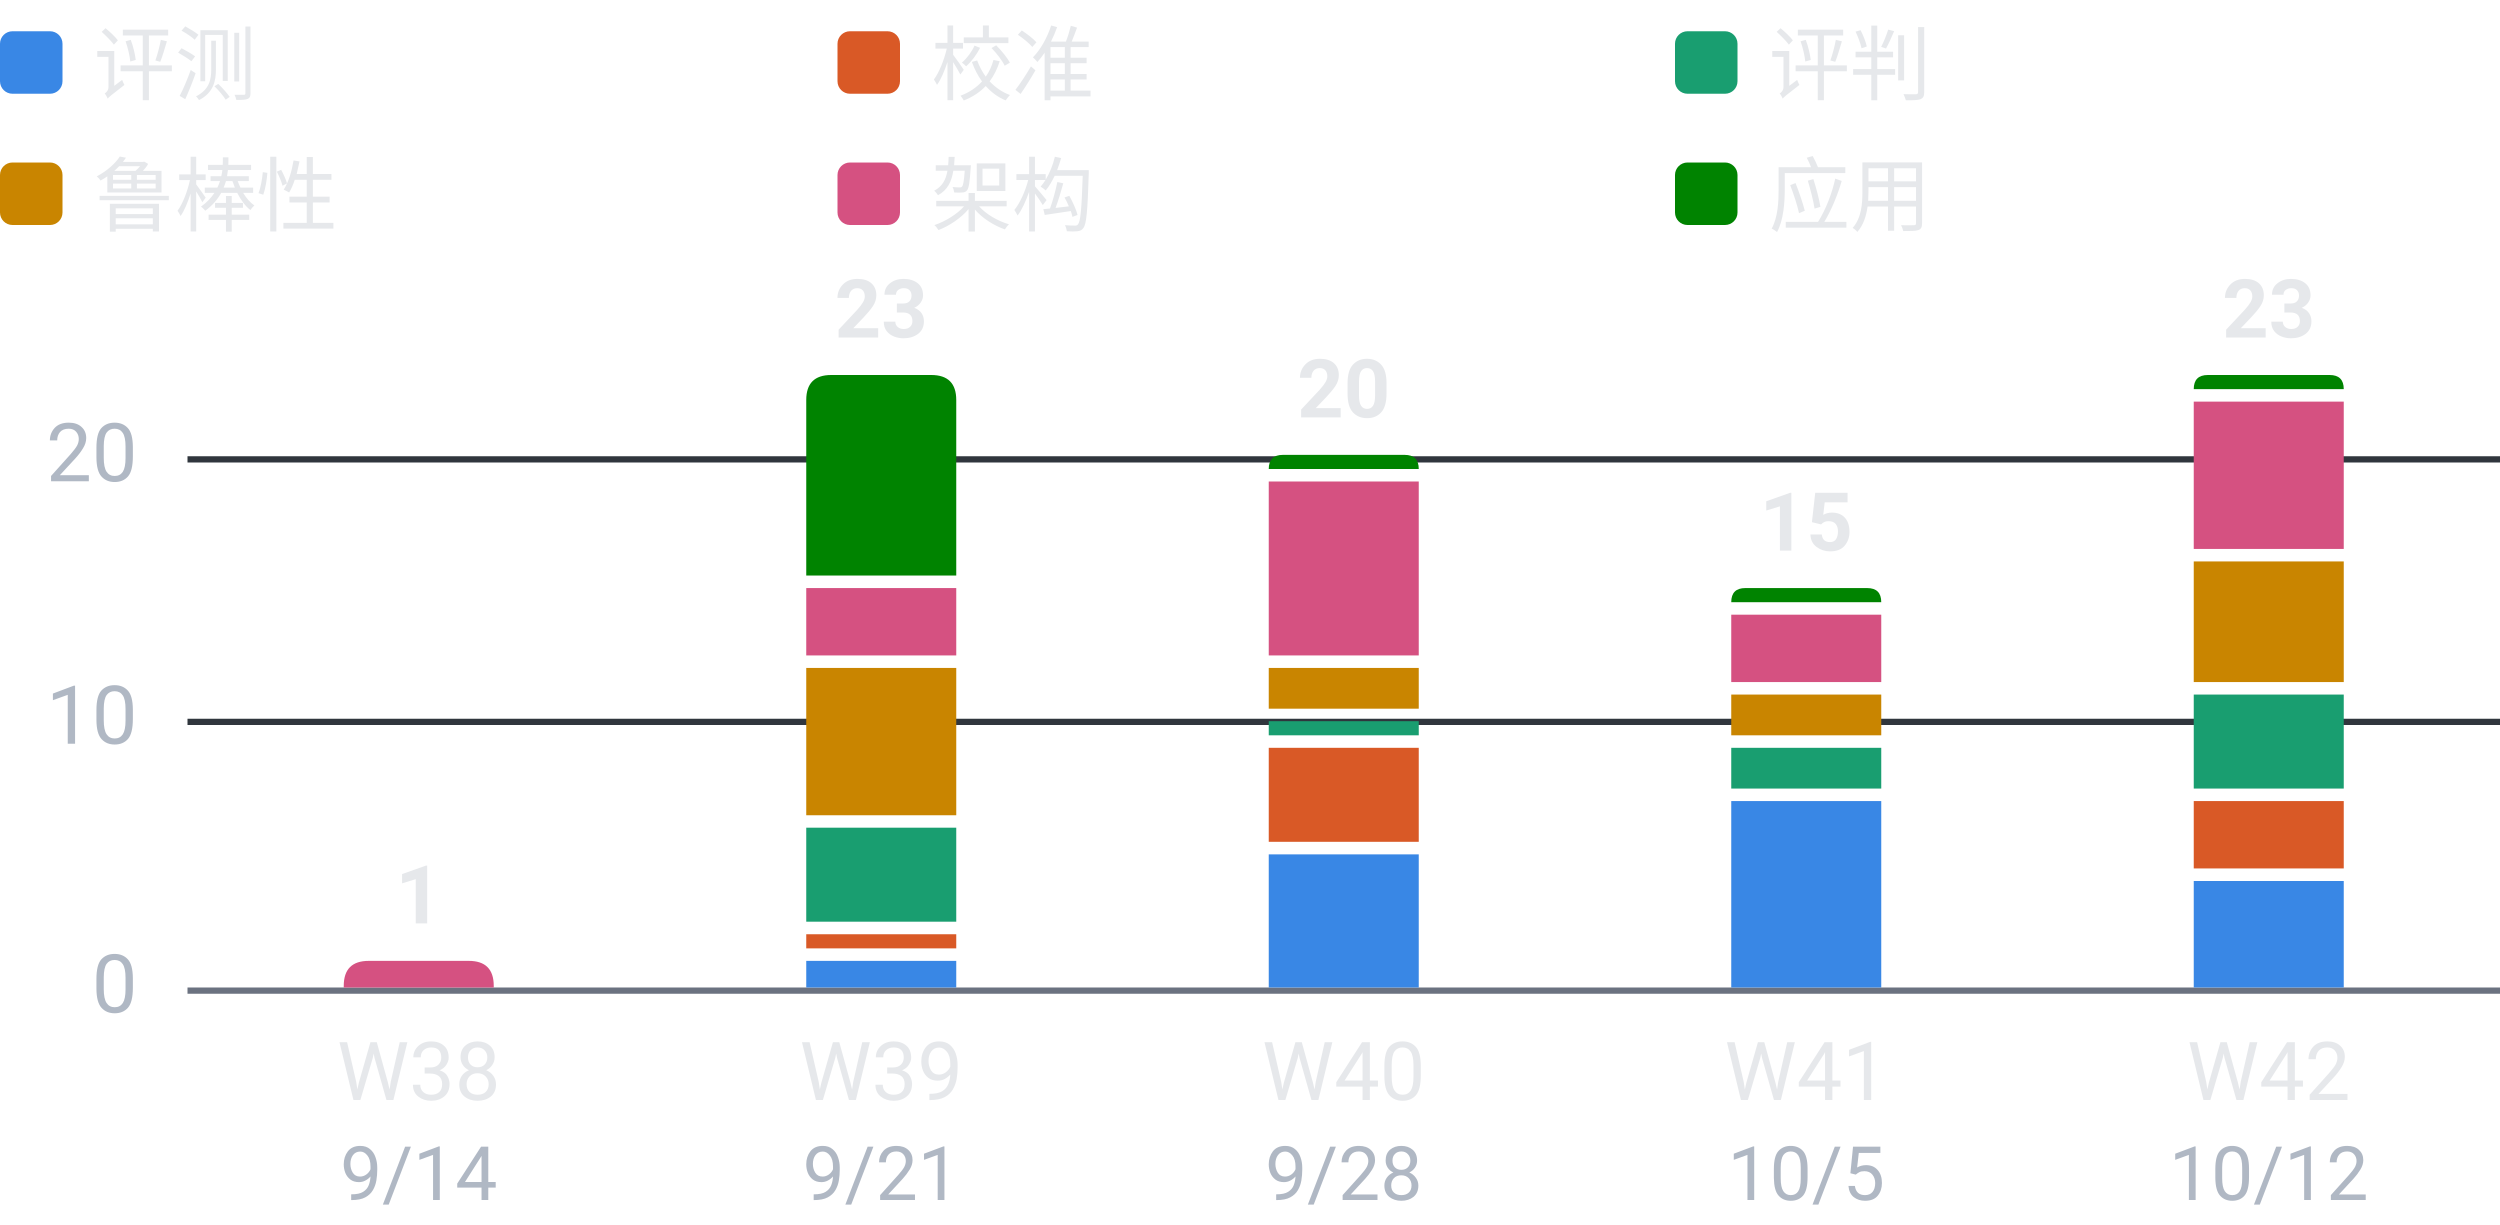
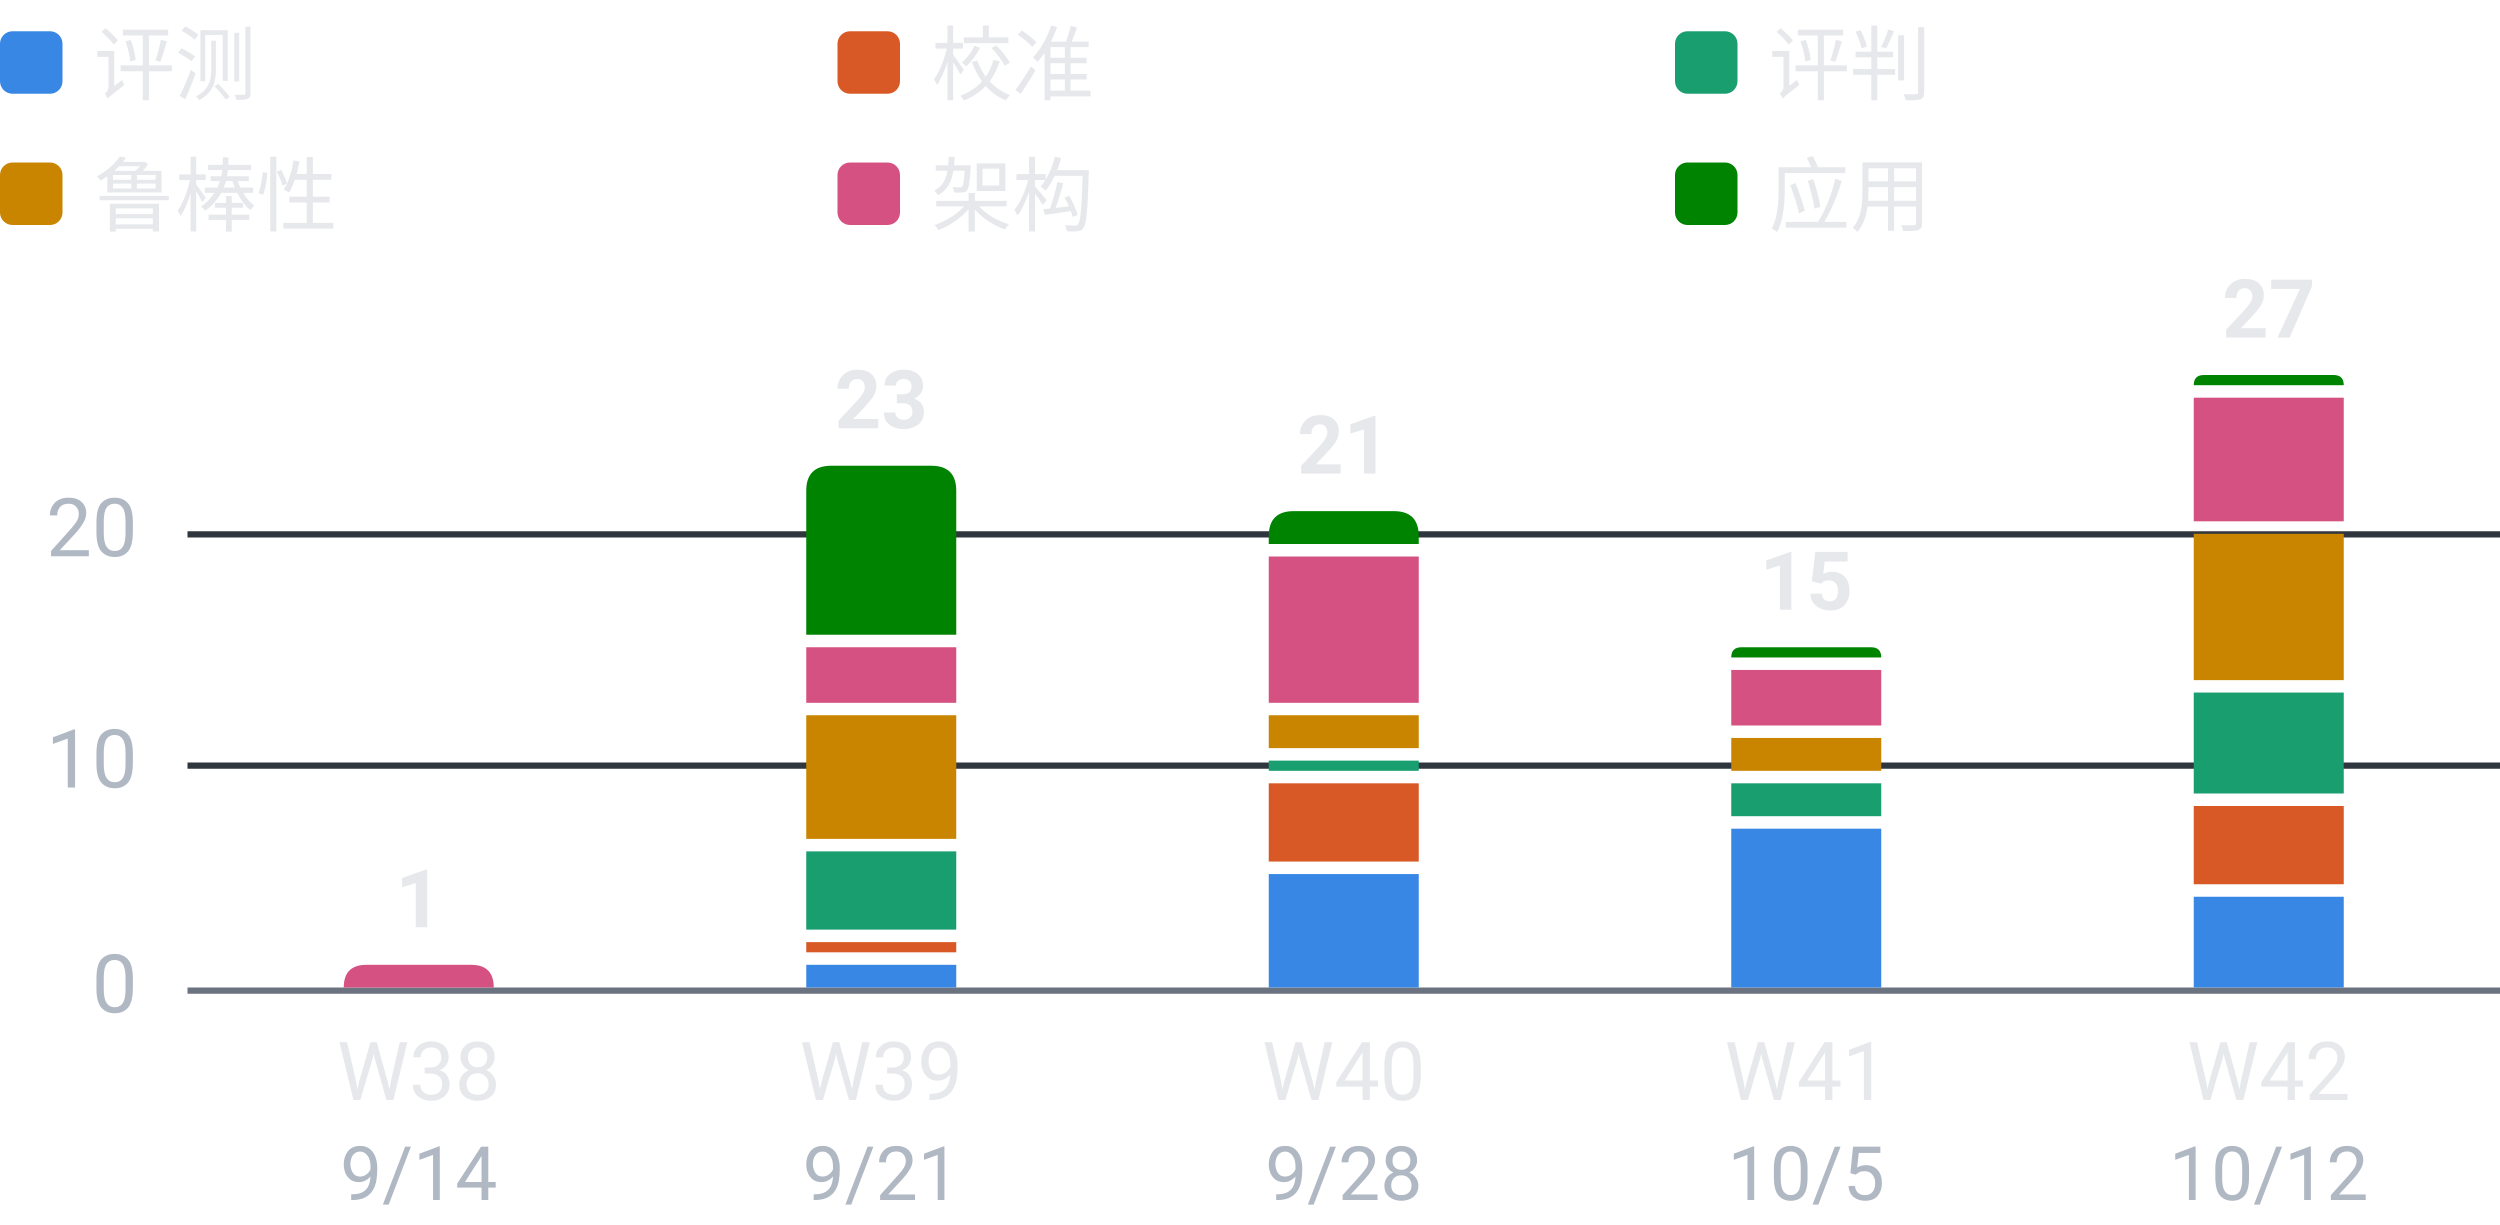
<svg xmlns="http://www.w3.org/2000/svg" viewBox="0 0 400 196" width="400" height="196" role="img" aria-labelledby="chart-title chart-desc" font-family="system-ui, -apple-system, &quot;Segoe UI&quot;, Roboto, &quot;Helvetica Neue&quot;, Arial, &quot;PingFang SC&quot;, &quot;Microsoft YaHei&quot;, sans-serif" font-size="13">
  <rect x="0" y="5" width="10" height="10" rx="2" fill="#3987e5" />
  <text x="15" y="15" fill="#e6e8eb">评测</text>
  <rect x="134" y="5" width="10" height="10" rx="2" fill="#d95926" />
  <text x="149" y="15" fill="#e6e8eb">校准</text>
  <rect x="268" y="5" width="10" height="10" rx="2" fill="#199e70" />
  <text x="283" y="15" fill="#e6e8eb">评判</text>
  <rect x="0" y="26" width="10" height="10" rx="2" fill="#c98500" />
  <text x="15" y="36" fill="#e6e8eb">鲁棒性</text>
  <rect x="134" y="26" width="10" height="10" rx="2" fill="#d55181" />
  <text x="149" y="36" fill="#e6e8eb">架构</text>
  <rect x="268" y="26" width="10" height="10" rx="2" fill="#008300" />
  <text x="283" y="36" fill="#e6e8eb">应用</text>
  <line x1="30" x2="400" y1="158.5" y2="158.5" stroke="#6b7280" stroke-width="1" />
  <text x="22" y="162" text-anchor="end" fill="#b0b8c4">0</text>
-   <line x1="30" x2="400" y1="115.5" y2="115.5" stroke="#30363d" stroke-width="1" />
-   <text x="22" y="119" text-anchor="end" fill="#b0b8c4">10</text>
-   <line x1="30" x2="400" y1="73.5" y2="73.5" stroke="#30363d" stroke-width="1" />
-   <text x="22" y="77" text-anchor="end" fill="#b0b8c4">20</text>
-   <path d="M55 158V157.74Q55 153.74 59 153.74H75Q79 153.74 79 157.74V158Z" fill="#d55181" />
-   <text x="67" y="147.74" text-anchor="middle" font-weight="600" fill="#e6e8eb">1</text>
+   <line x1="30" x2="400" y1="122.5" y2="122.5" stroke="#30363d" stroke-width="1" />
+   <text x="22" y="126" text-anchor="end" fill="#b0b8c4">10</text>
+   <line x1="30" x2="400" y1="85.5" y2="85.5" stroke="#30363d" stroke-width="1" />
+   <text x="22" y="89" text-anchor="end" fill="#b0b8c4">20</text>
+   <path d="M55 158V158Q55 154.37 58.63 154.37H75.37Q79 154.37 79 158V158Z" fill="#d55181" />
+   <text x="67" y="148.37" text-anchor="middle" font-weight="600" fill="#e6e8eb">1</text>
  <text x="67" y="176" text-anchor="middle" fill="#e6e8eb">W38</text>
  <text x="67" y="192" text-anchor="middle" font-size="12" fill="#b0b8c4">9/14</text>
-   <rect x="129" y="153.74" width="24" height="4.26" fill="#3987e5" />
-   <rect x="129" y="149.48" width="24" height="2.26" fill="#d95926" />
-   <rect x="129" y="132.43" width="24" height="15.04" fill="#199e70" />
-   <rect x="129" y="106.87" width="24" height="23.57" fill="#c98500" />
-   <rect x="129" y="94.09" width="24" height="10.78" fill="#d55181" />
-   <path d="M129 92.09V64Q129 60 133 60H149Q153 60 153 64V92.09Z" fill="#008300" />
-   <text x="141" y="54" text-anchor="middle" font-weight="600" fill="#e6e8eb">23</text>
+   <rect x="129" y="154.37" width="24" height="3.63" fill="#3987e5" />
+   <rect x="129" y="150.74" width="24" height="1.63" fill="#d95926" />
+   <rect x="129" y="136.22" width="24" height="12.52" fill="#199e70" />
+   <rect x="129" y="114.44" width="24" height="19.78" fill="#c98500" />
+   <rect x="129" y="103.56" width="24" height="8.89" fill="#d55181" />
+   <path d="M129 101.56V78.52Q129 74.52 133 74.52H149Q153 74.52 153 78.52V101.56Z" fill="#008300" />
+   <text x="141" y="68.52" text-anchor="middle" font-weight="600" fill="#e6e8eb">23</text>
  <text x="141" y="176" text-anchor="middle" fill="#e6e8eb">W39</text>
  <text x="141" y="192" text-anchor="middle" font-size="12" fill="#b0b8c4">9/21</text>
-   <rect x="203" y="136.7" width="24" height="21.3" fill="#3987e5" />
-   <rect x="203" y="119.65" width="24" height="15.04" fill="#d95926" />
-   <rect x="203" y="115.39" width="24" height="2.26" fill="#199e70" />
-   <rect x="203" y="106.87" width="24" height="6.52" fill="#c98500" />
-   <rect x="203" y="77.04" width="24" height="27.83" fill="#d55181" />
-   <path d="M203 75.04V75.04Q203 72.78 205.26 72.78H224.74Q227 72.78 227 75.04V75.04Z" fill="#008300" />
-   <text x="215" y="66.78" text-anchor="middle" font-weight="600" fill="#e6e8eb">20</text>
+   <rect x="203" y="139.85" width="24" height="18.15" fill="#3987e5" />
+   <rect x="203" y="125.33" width="24" height="12.52" fill="#d95926" />
+   <rect x="203" y="121.7" width="24" height="1.63" fill="#199e70" />
+   <rect x="203" y="114.44" width="24" height="5.26" fill="#c98500" />
+   <rect x="203" y="89.04" width="24" height="23.41" fill="#d55181" />
+   <path d="M203 87.04V85.78Q203 81.78 207 81.78H223Q227 81.78 227 85.78V87.04Z" fill="#008300" />
+   <text x="215" y="75.78" text-anchor="middle" font-weight="600" fill="#e6e8eb">21</text>
  <text x="215" y="176" text-anchor="middle" fill="#e6e8eb">W40</text>
  <text x="215" y="192" text-anchor="middle" font-size="12" fill="#b0b8c4">9/28</text>
-   <rect x="277" y="128.17" width="24" height="29.83" fill="#3987e5" />
-   <rect x="277" y="119.65" width="24" height="6.52" fill="#199e70" />
-   <rect x="277" y="111.13" width="24" height="6.52" fill="#c98500" />
-   <rect x="277" y="98.35" width="24" height="10.78" fill="#d55181" />
-   <path d="M277 96.35V96.35Q277 94.09 279.26 94.09H298.74Q301 94.09 301 96.35V96.35Z" fill="#008300" />
-   <text x="289" y="88.09" text-anchor="middle" font-weight="600" fill="#e6e8eb">15</text>
+   <rect x="277" y="132.59" width="24" height="25.41" fill="#3987e5" />
+   <rect x="277" y="125.33" width="24" height="5.26" fill="#199e70" />
+   <rect x="277" y="118.07" width="24" height="5.26" fill="#c98500" />
+   <rect x="277" y="107.19" width="24" height="8.89" fill="#d55181" />
+   <path d="M277 105.19V105.19Q277 103.56 278.63 103.56H299.37Q301 103.56 301 105.19V105.19Z" fill="#008300" />
+   <text x="289" y="97.56" text-anchor="middle" font-weight="600" fill="#e6e8eb">15</text>
  <text x="289" y="176" text-anchor="middle" fill="#e6e8eb">W41</text>
  <text x="289" y="192" text-anchor="middle" font-size="12" fill="#b0b8c4">10/5</text>
-   <rect x="351" y="140.96" width="24" height="17.04" fill="#3987e5" />
-   <rect x="351" y="128.17" width="24" height="10.78" fill="#d95926" />
-   <rect x="351" y="111.13" width="24" height="15.04" fill="#199e70" />
-   <rect x="351" y="89.83" width="24" height="19.3" fill="#c98500" />
-   <rect x="351" y="64.26" width="24" height="23.57" fill="#d55181" />
-   <path d="M351 62.26V62.26Q351 60 353.26 60H372.74Q375 60 375 62.26V62.26Z" fill="#008300" />
-   <text x="363" y="54" text-anchor="middle" font-weight="600" fill="#e6e8eb">23</text>
+   <rect x="351" y="143.48" width="24" height="14.52" fill="#3987e5" />
+   <rect x="351" y="128.96" width="24" height="12.52" fill="#d95926" />
+   <rect x="351" y="110.81" width="24" height="16.15" fill="#199e70" />
+   <rect x="351" y="85.41" width="24" height="23.41" fill="#c98500" />
+   <rect x="351" y="63.63" width="24" height="19.78" fill="#d55181" />
+   <path d="M351 61.63V61.63Q351 60 352.63 60H373.37Q375 60 375 61.63V61.63Z" fill="#008300" />
+   <text x="363" y="54" text-anchor="middle" font-weight="600" fill="#e6e8eb">27</text>
  <text x="363" y="176" text-anchor="middle" fill="#e6e8eb">W42</text>
  <text x="363" y="192" text-anchor="middle" font-size="12" fill="#b0b8c4">10/12</text>
</svg>
